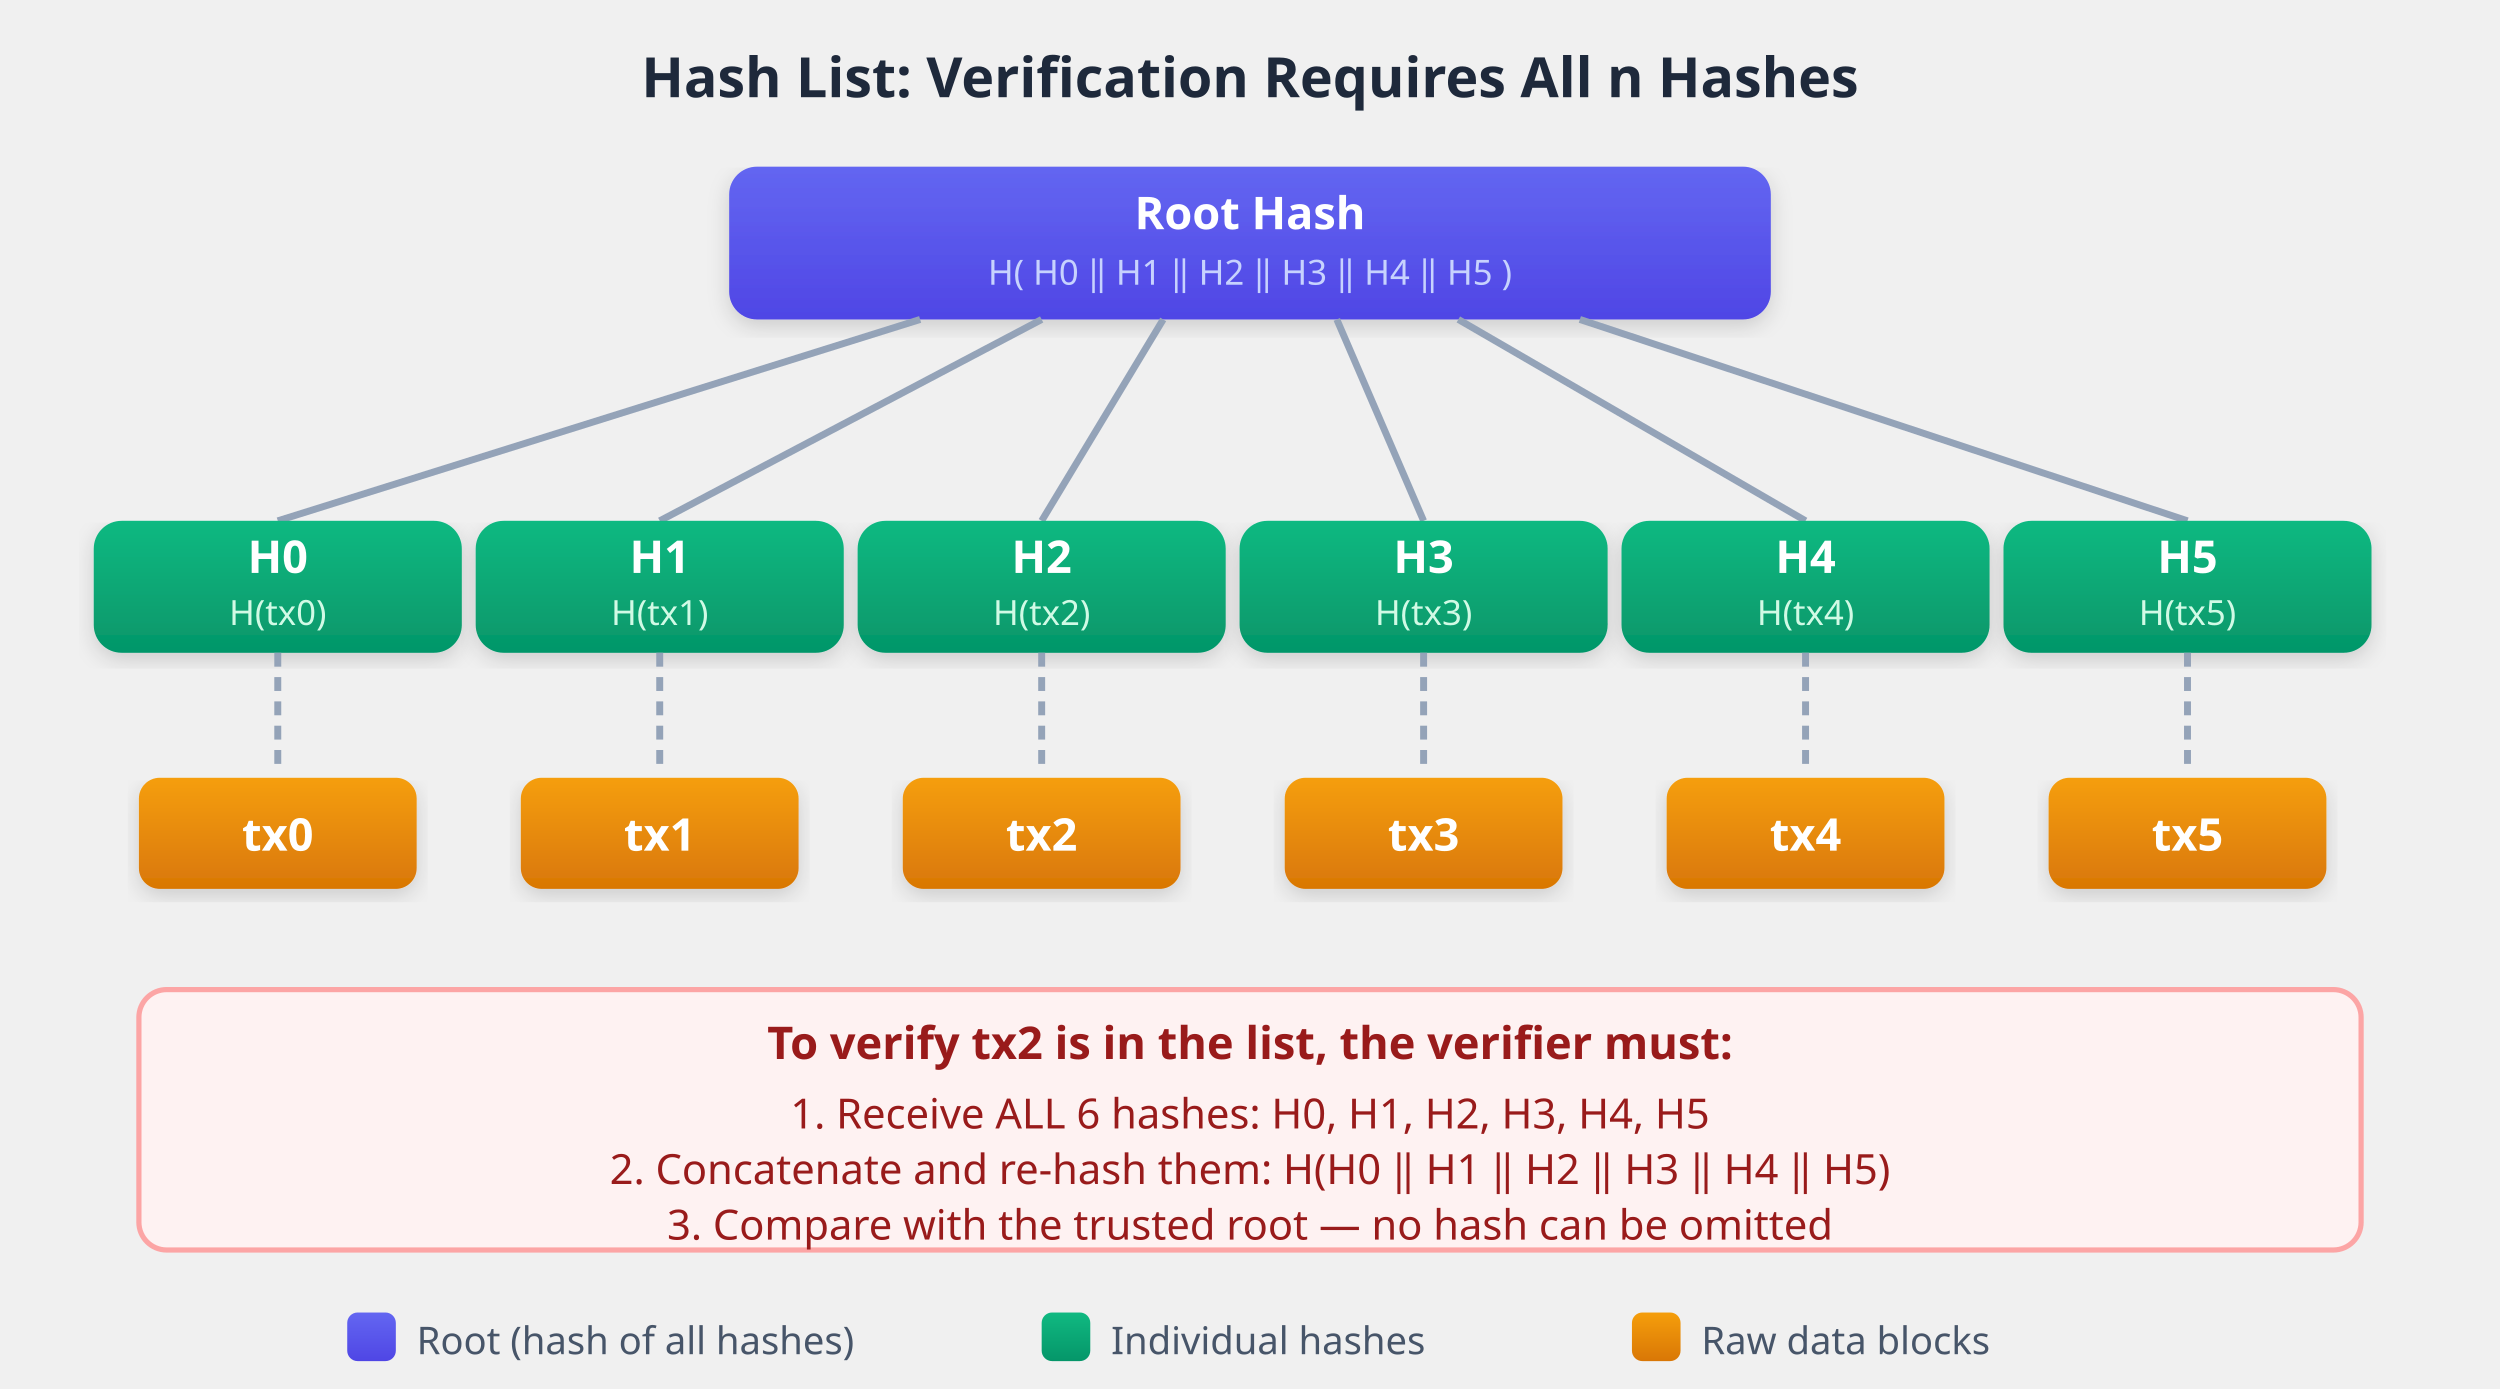
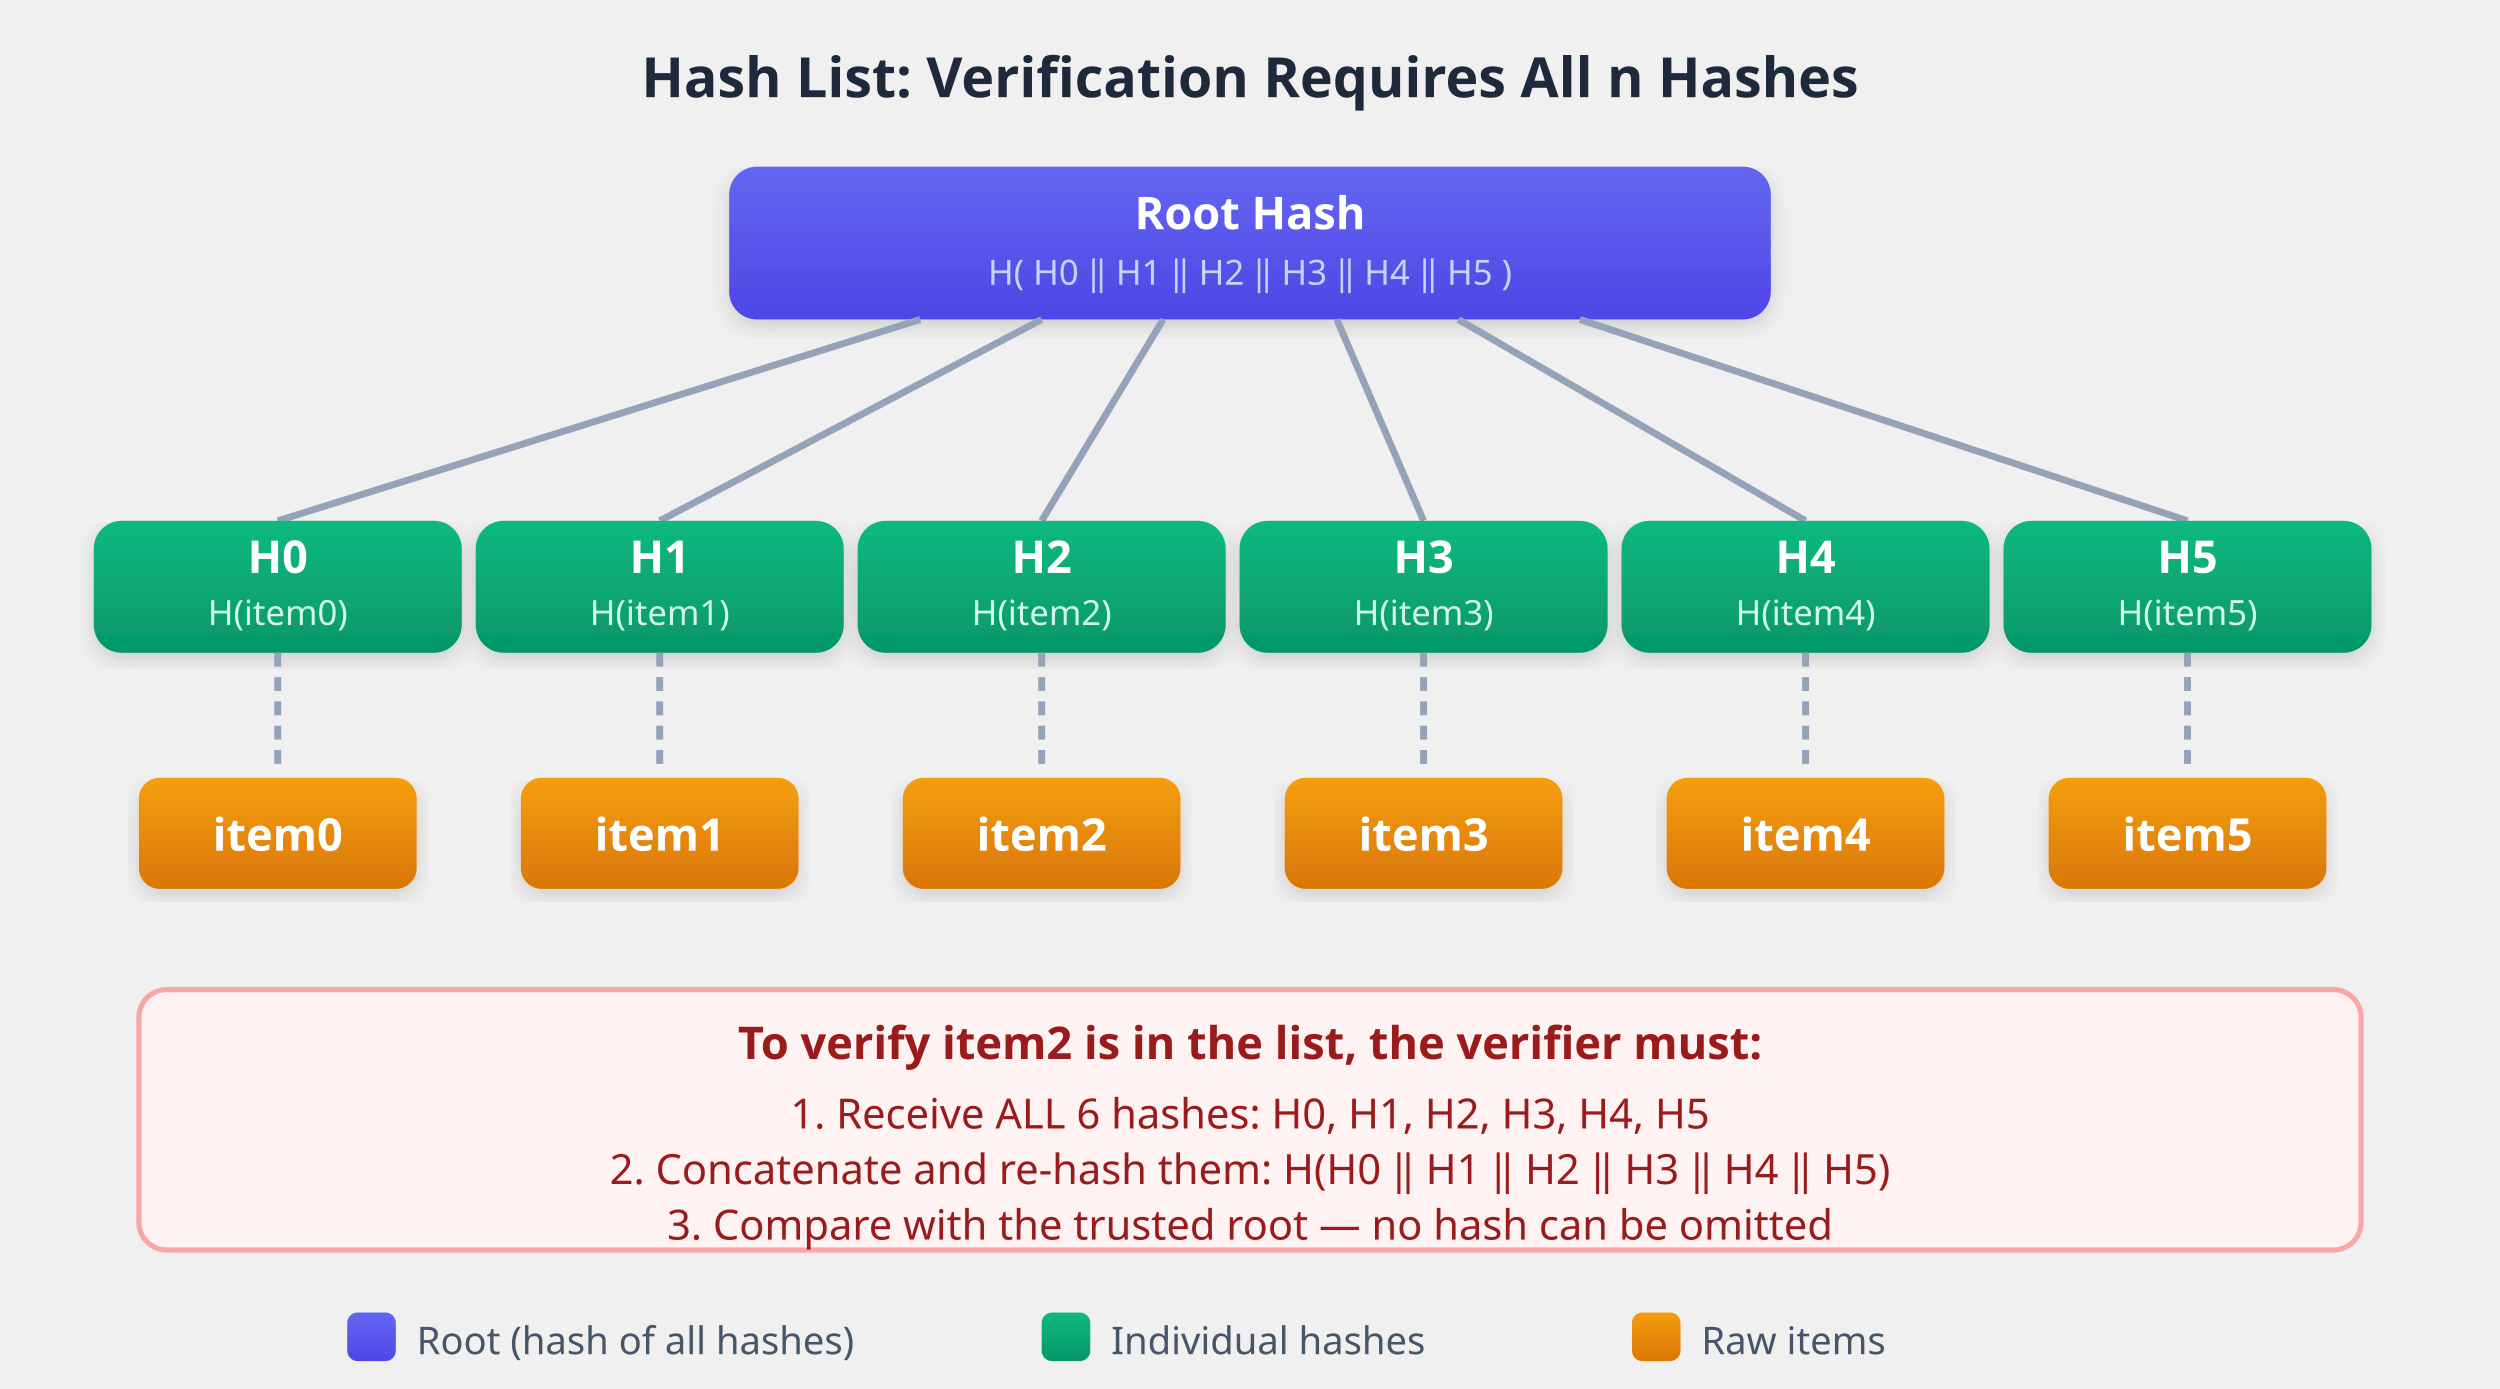
<svg xmlns="http://www.w3.org/2000/svg" viewBox="0 0 720 400" font-family="'Segoe UI', system-ui, -apple-system, sans-serif" font-size="13">
  <defs>
    <linearGradient id="rootGrad" x1="0" y1="0" x2="0" y2="1">
      <stop offset="0%" stop-color="#6366f1" />
      <stop offset="100%" stop-color="#4f46e5" />
    </linearGradient>
    <linearGradient id="leafGrad" x1="0" y1="0" x2="0" y2="1">
      <stop offset="0%" stop-color="#10b981" />
      <stop offset="100%" stop-color="#059669" />
    </linearGradient>
    <linearGradient id="dataGrad" x1="0" y1="0" x2="0" y2="1">
      <stop offset="0%" stop-color="#f59e0b" />
      <stop offset="100%" stop-color="#d97706" />
    </linearGradient>
    <linearGradient id="proofGrad" x1="0" y1="0" x2="0" y2="1">
      <stop offset="0%" stop-color="#ef4444" />
      <stop offset="100%" stop-color="#dc2626" />
    </linearGradient>
    <filter id="shadow" x="-4%" y="-4%" width="108%" height="116%">
      <feDropShadow dx="0" dy="2" stdDeviation="3" flood-opacity="0.15" />
    </filter>
  </defs>
  <text x="360" y="28" text-anchor="middle" font-size="16" font-weight="600" fill="#1e293b">Hash List: Verification Requires All n Hashes</text>
  <g filter="url(#shadow)">
    <rect x="210" y="48" width="300" height="44" rx="8" fill="url(#rootGrad)" />
    <text x="360" y="66" text-anchor="middle" fill="white" font-weight="600" font-size="13">Root Hash</text>
    <text x="360" y="82" text-anchor="middle" fill="#c7d2fe" font-size="10">H( H0 ‖ H1 ‖ H2 ‖ H3 ‖ H4 ‖ H5 )</text>
  </g>
  <g stroke="#94a3b8" stroke-width="2" fill="none">
    <line x1="265" y1="92" x2="80" y2="150" />
    <line x1="300" y1="92" x2="190" y2="150" />
    <line x1="335" y1="92" x2="300" y2="150" />
    <line x1="385" y1="92" x2="410" y2="150" />
    <line x1="420" y1="92" x2="520" y2="150" />
    <line x1="455" y1="92" x2="630" y2="150" />
  </g>
  <g filter="url(#shadow)">
    <rect x="27" y="150" width="106" height="38" rx="8" fill="url(#leafGrad)" />
    <text x="80" y="165" text-anchor="middle" fill="white" font-weight="600">H0</text>
-     <text x="80" y="180" text-anchor="middle" fill="#d1fae5" font-size="10">H(tx0)</text>
+     <text x="80" y="180" text-anchor="middle" fill="#d1fae5" font-size="10">H(item0)</text>
  </g>
  <g filter="url(#shadow)">
    <rect x="137" y="150" width="106" height="38" rx="8" fill="url(#leafGrad)" />
    <text x="190" y="165" text-anchor="middle" fill="white" font-weight="600">H1</text>
-     <text x="190" y="180" text-anchor="middle" fill="#d1fae5" font-size="10">H(tx1)</text>
+     <text x="190" y="180" text-anchor="middle" fill="#d1fae5" font-size="10">H(item1)</text>
  </g>
  <g filter="url(#shadow)">
    <rect x="247" y="150" width="106" height="38" rx="8" fill="url(#leafGrad)" />
    <text x="300" y="165" text-anchor="middle" fill="white" font-weight="600">H2</text>
-     <text x="300" y="180" text-anchor="middle" fill="#d1fae5" font-size="10">H(tx2)</text>
+     <text x="300" y="180" text-anchor="middle" fill="#d1fae5" font-size="10">H(item2)</text>
  </g>
  <g filter="url(#shadow)">
    <rect x="357" y="150" width="106" height="38" rx="8" fill="url(#leafGrad)" />
    <text x="410" y="165" text-anchor="middle" fill="white" font-weight="600">H3</text>
-     <text x="410" y="180" text-anchor="middle" fill="#d1fae5" font-size="10">H(tx3)</text>
+     <text x="410" y="180" text-anchor="middle" fill="#d1fae5" font-size="10">H(item3)</text>
  </g>
  <g filter="url(#shadow)">
    <rect x="467" y="150" width="106" height="38" rx="8" fill="url(#leafGrad)" />
    <text x="520" y="165" text-anchor="middle" fill="white" font-weight="600">H4</text>
-     <text x="520" y="180" text-anchor="middle" fill="#d1fae5" font-size="10">H(tx4)</text>
+     <text x="520" y="180" text-anchor="middle" fill="#d1fae5" font-size="10">H(item4)</text>
  </g>
  <g filter="url(#shadow)">
    <rect x="577" y="150" width="106" height="38" rx="8" fill="url(#leafGrad)" />
    <text x="630" y="165" text-anchor="middle" fill="white" font-weight="600">H5</text>
-     <text x="630" y="180" text-anchor="middle" fill="#d1fae5" font-size="10">H(tx5)</text>
+     <text x="630" y="180" text-anchor="middle" fill="#d1fae5" font-size="10">H(item5)</text>
  </g>
  <g stroke="#94a3b8" stroke-width="2" fill="none">
    <line x1="80" y1="188" x2="80" y2="220" stroke-dasharray="4,3" />
    <line x1="190" y1="188" x2="190" y2="220" stroke-dasharray="4,3" />
    <line x1="300" y1="188" x2="300" y2="220" stroke-dasharray="4,3" />
    <line x1="410" y1="188" x2="410" y2="220" stroke-dasharray="4,3" />
    <line x1="520" y1="188" x2="520" y2="220" stroke-dasharray="4,3" />
    <line x1="630" y1="188" x2="630" y2="220" stroke-dasharray="4,3" />
  </g>
  <g filter="url(#shadow)">
    <rect x="40" y="224" width="80" height="32" rx="6" fill="url(#dataGrad)" />
-     <text x="80" y="245" text-anchor="middle" fill="white" font-weight="600">tx0</text>
+     <text x="80" y="245" text-anchor="middle" fill="white" font-weight="600">item0</text>
  </g>
  <g filter="url(#shadow)">
    <rect x="150" y="224" width="80" height="32" rx="6" fill="url(#dataGrad)" />
-     <text x="190" y="245" text-anchor="middle" fill="white" font-weight="600">tx1</text>
+     <text x="190" y="245" text-anchor="middle" fill="white" font-weight="600">item1</text>
  </g>
  <g filter="url(#shadow)">
    <rect x="260" y="224" width="80" height="32" rx="6" fill="url(#dataGrad)" />
-     <text x="300" y="245" text-anchor="middle" fill="white" font-weight="600">tx2</text>
+     <text x="300" y="245" text-anchor="middle" fill="white" font-weight="600">item2</text>
  </g>
  <g filter="url(#shadow)">
    <rect x="370" y="224" width="80" height="32" rx="6" fill="url(#dataGrad)" />
-     <text x="410" y="245" text-anchor="middle" fill="white" font-weight="600">tx3</text>
+     <text x="410" y="245" text-anchor="middle" fill="white" font-weight="600">item3</text>
  </g>
  <g filter="url(#shadow)">
    <rect x="480" y="224" width="80" height="32" rx="6" fill="url(#dataGrad)" />
-     <text x="520" y="245" text-anchor="middle" fill="white" font-weight="600">tx4</text>
+     <text x="520" y="245" text-anchor="middle" fill="white" font-weight="600">item4</text>
  </g>
  <g filter="url(#shadow)">
    <rect x="590" y="224" width="80" height="32" rx="6" fill="url(#dataGrad)" />
-     <text x="630" y="245" text-anchor="middle" fill="white" font-weight="600">tx5</text>
+     <text x="630" y="245" text-anchor="middle" fill="white" font-weight="600">item5</text>
  </g>
  <g transform="translate(40, 285)">
    <rect x="0" y="0" width="640" height="75" rx="8" fill="#fef2f2" stroke="#fca5a5" stroke-width="1.5" />
-     <text x="320" y="20" text-anchor="middle" font-size="13" font-weight="600" fill="#991b1b">To verify tx2 is in the list, the verifier must:</text>
+     <text x="320" y="20" text-anchor="middle" font-size="13" font-weight="600" fill="#991b1b">To verify item2 is in the list, the verifier must:</text>
    <text x="320" y="40" text-anchor="middle" font-size="12" fill="#991b1b">1. Receive ALL 6 hashes: H0, H1, H2, H3, H4, H5</text>
    <text x="320" y="56" text-anchor="middle" font-size="12" fill="#991b1b">2. Concatenate and re-hash them: H(H0 ‖ H1 ‖ H2 ‖ H3 ‖ H4 ‖ H5)</text>
    <text x="320" y="72" text-anchor="middle" font-size="12" fill="#991b1b">3. Compare with the trusted root — no hash can be omitted</text>
  </g>
  <g transform="translate(100, 378)">
    <rect x="0" y="0" width="14" height="14" rx="3" fill="url(#rootGrad)" />
    <text x="20" y="12" fill="#475569" font-size="11">Root (hash of all hashes)</text>
    <rect x="200" y="0" width="14" height="14" rx="3" fill="url(#leafGrad)" />
    <text x="220" y="12" fill="#475569" font-size="11">Individual hashes</text>
    <rect x="370" y="0" width="14" height="14" rx="3" fill="url(#dataGrad)" />
-     <text x="390" y="12" fill="#475569" font-size="11">Raw data blocks</text>
+     <text x="390" y="12" fill="#475569" font-size="11">Raw items</text>
  </g>
</svg>
